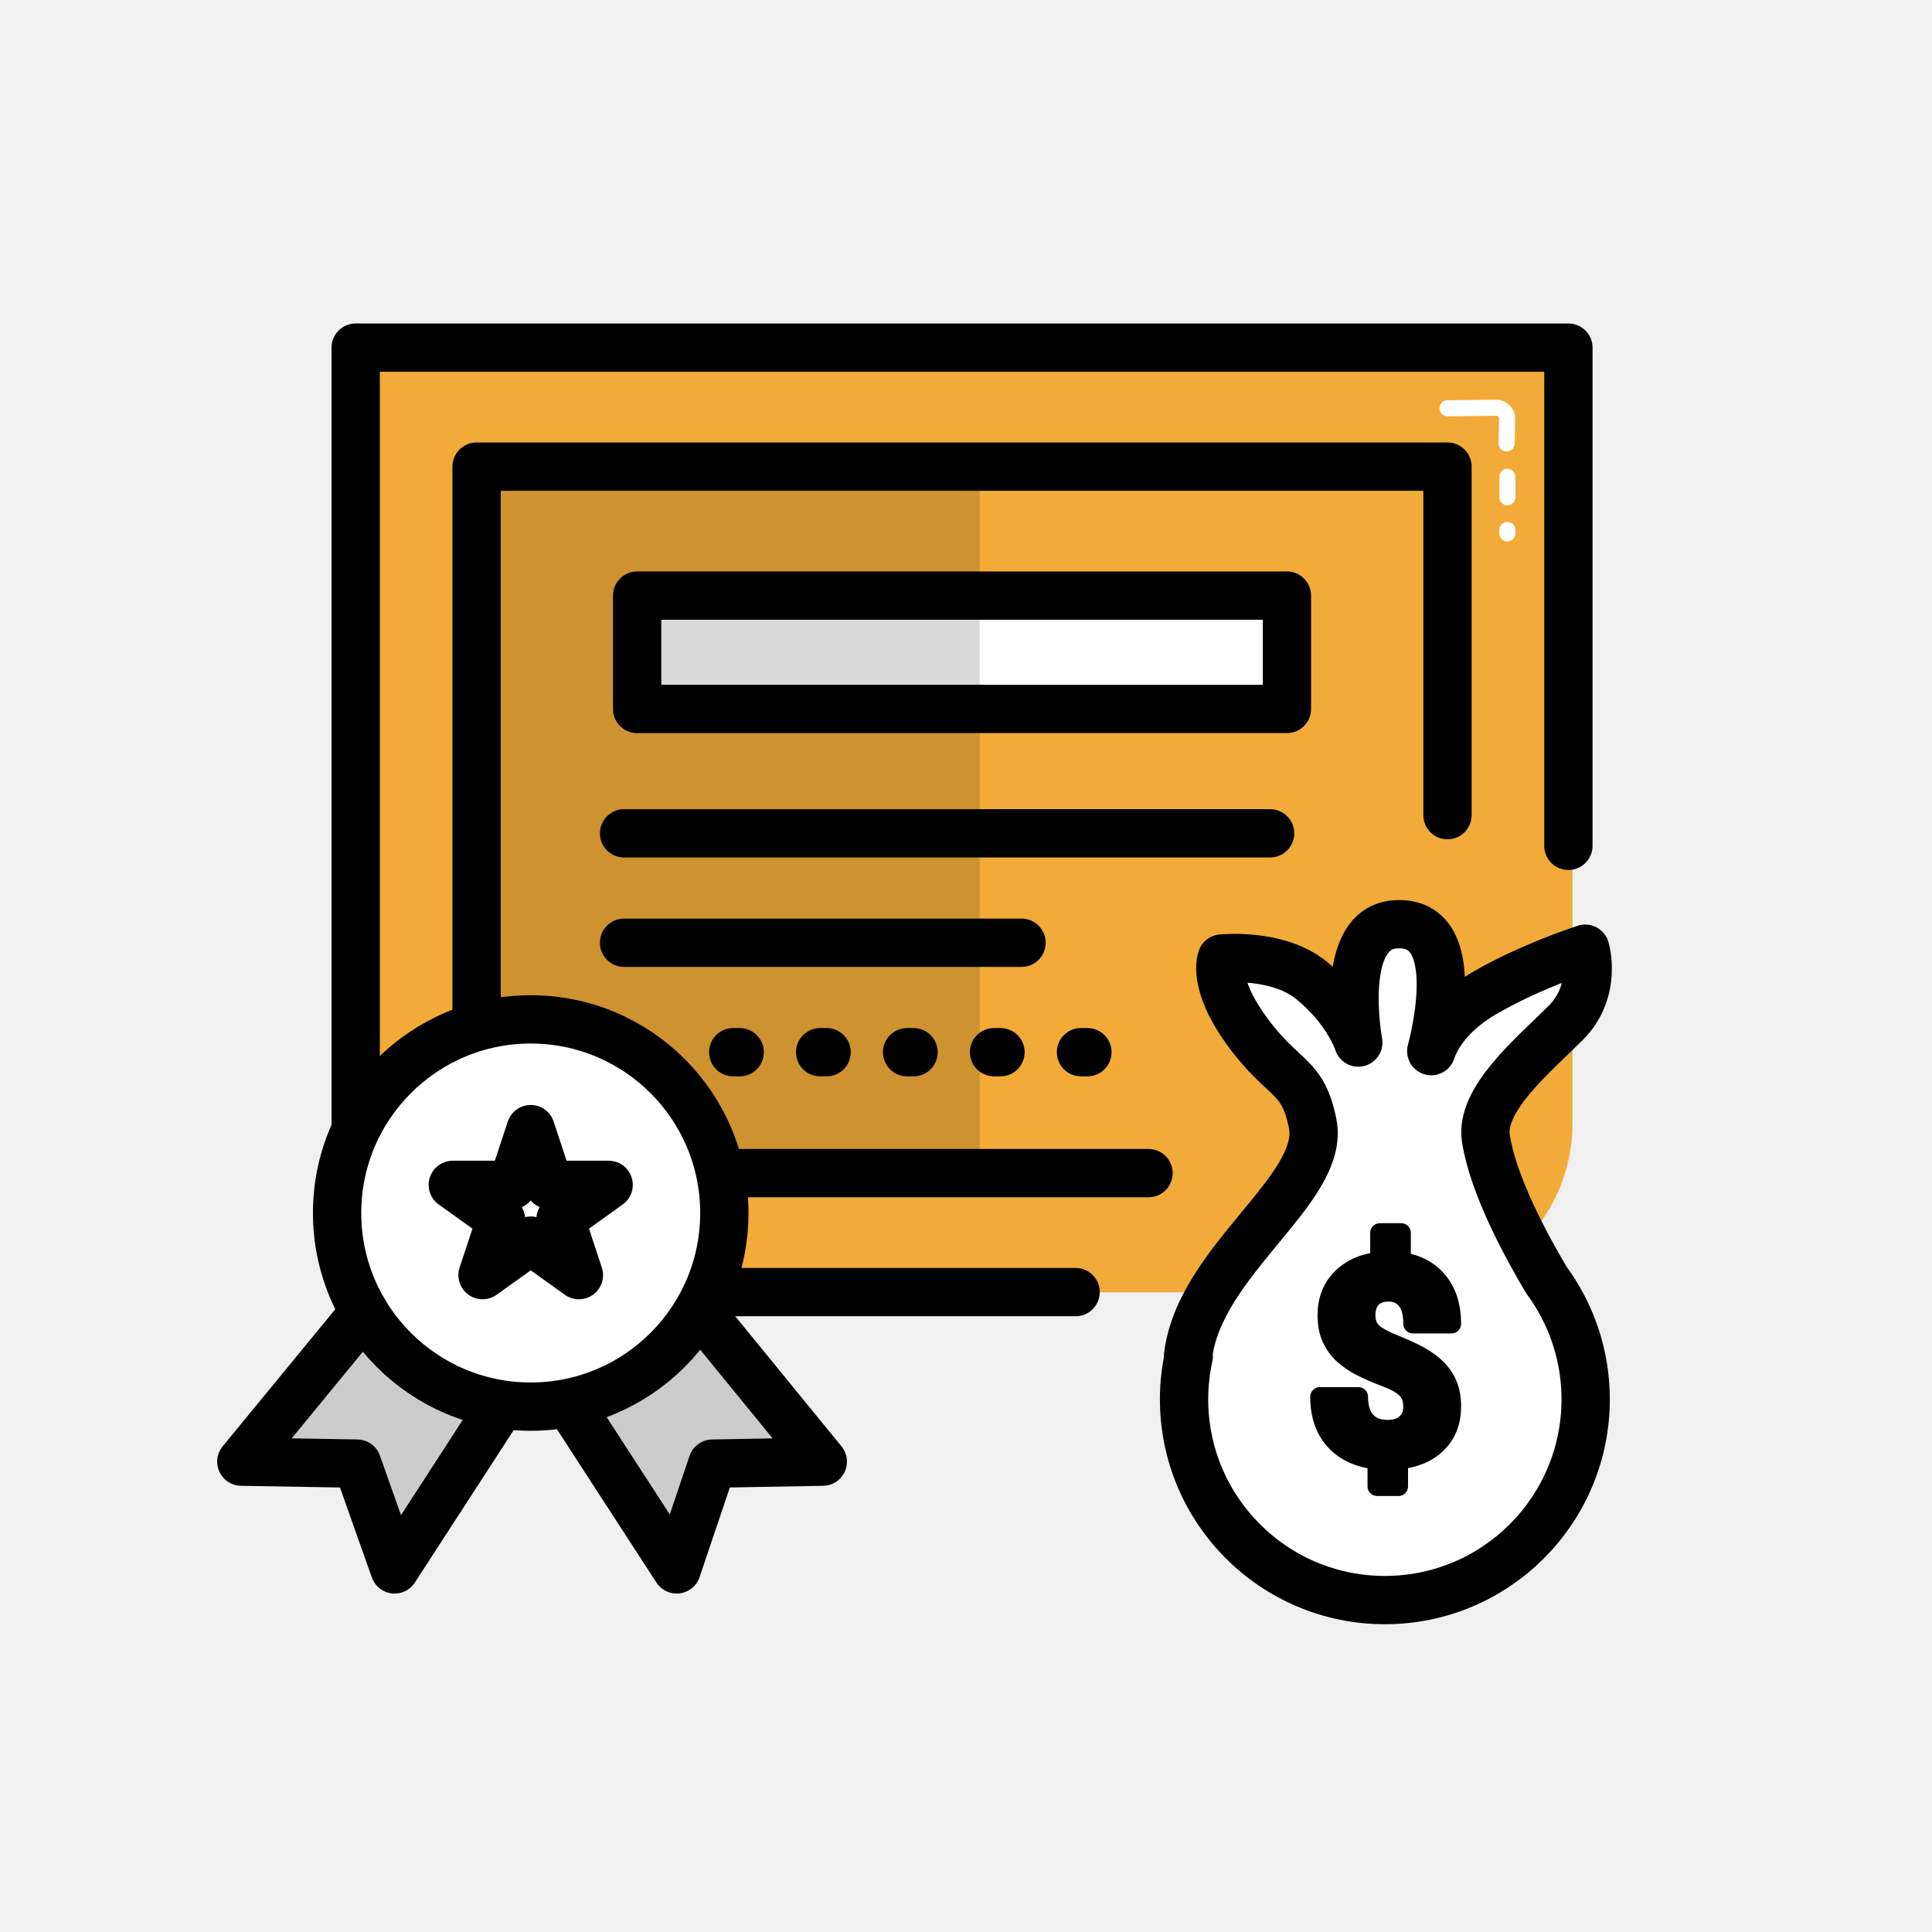
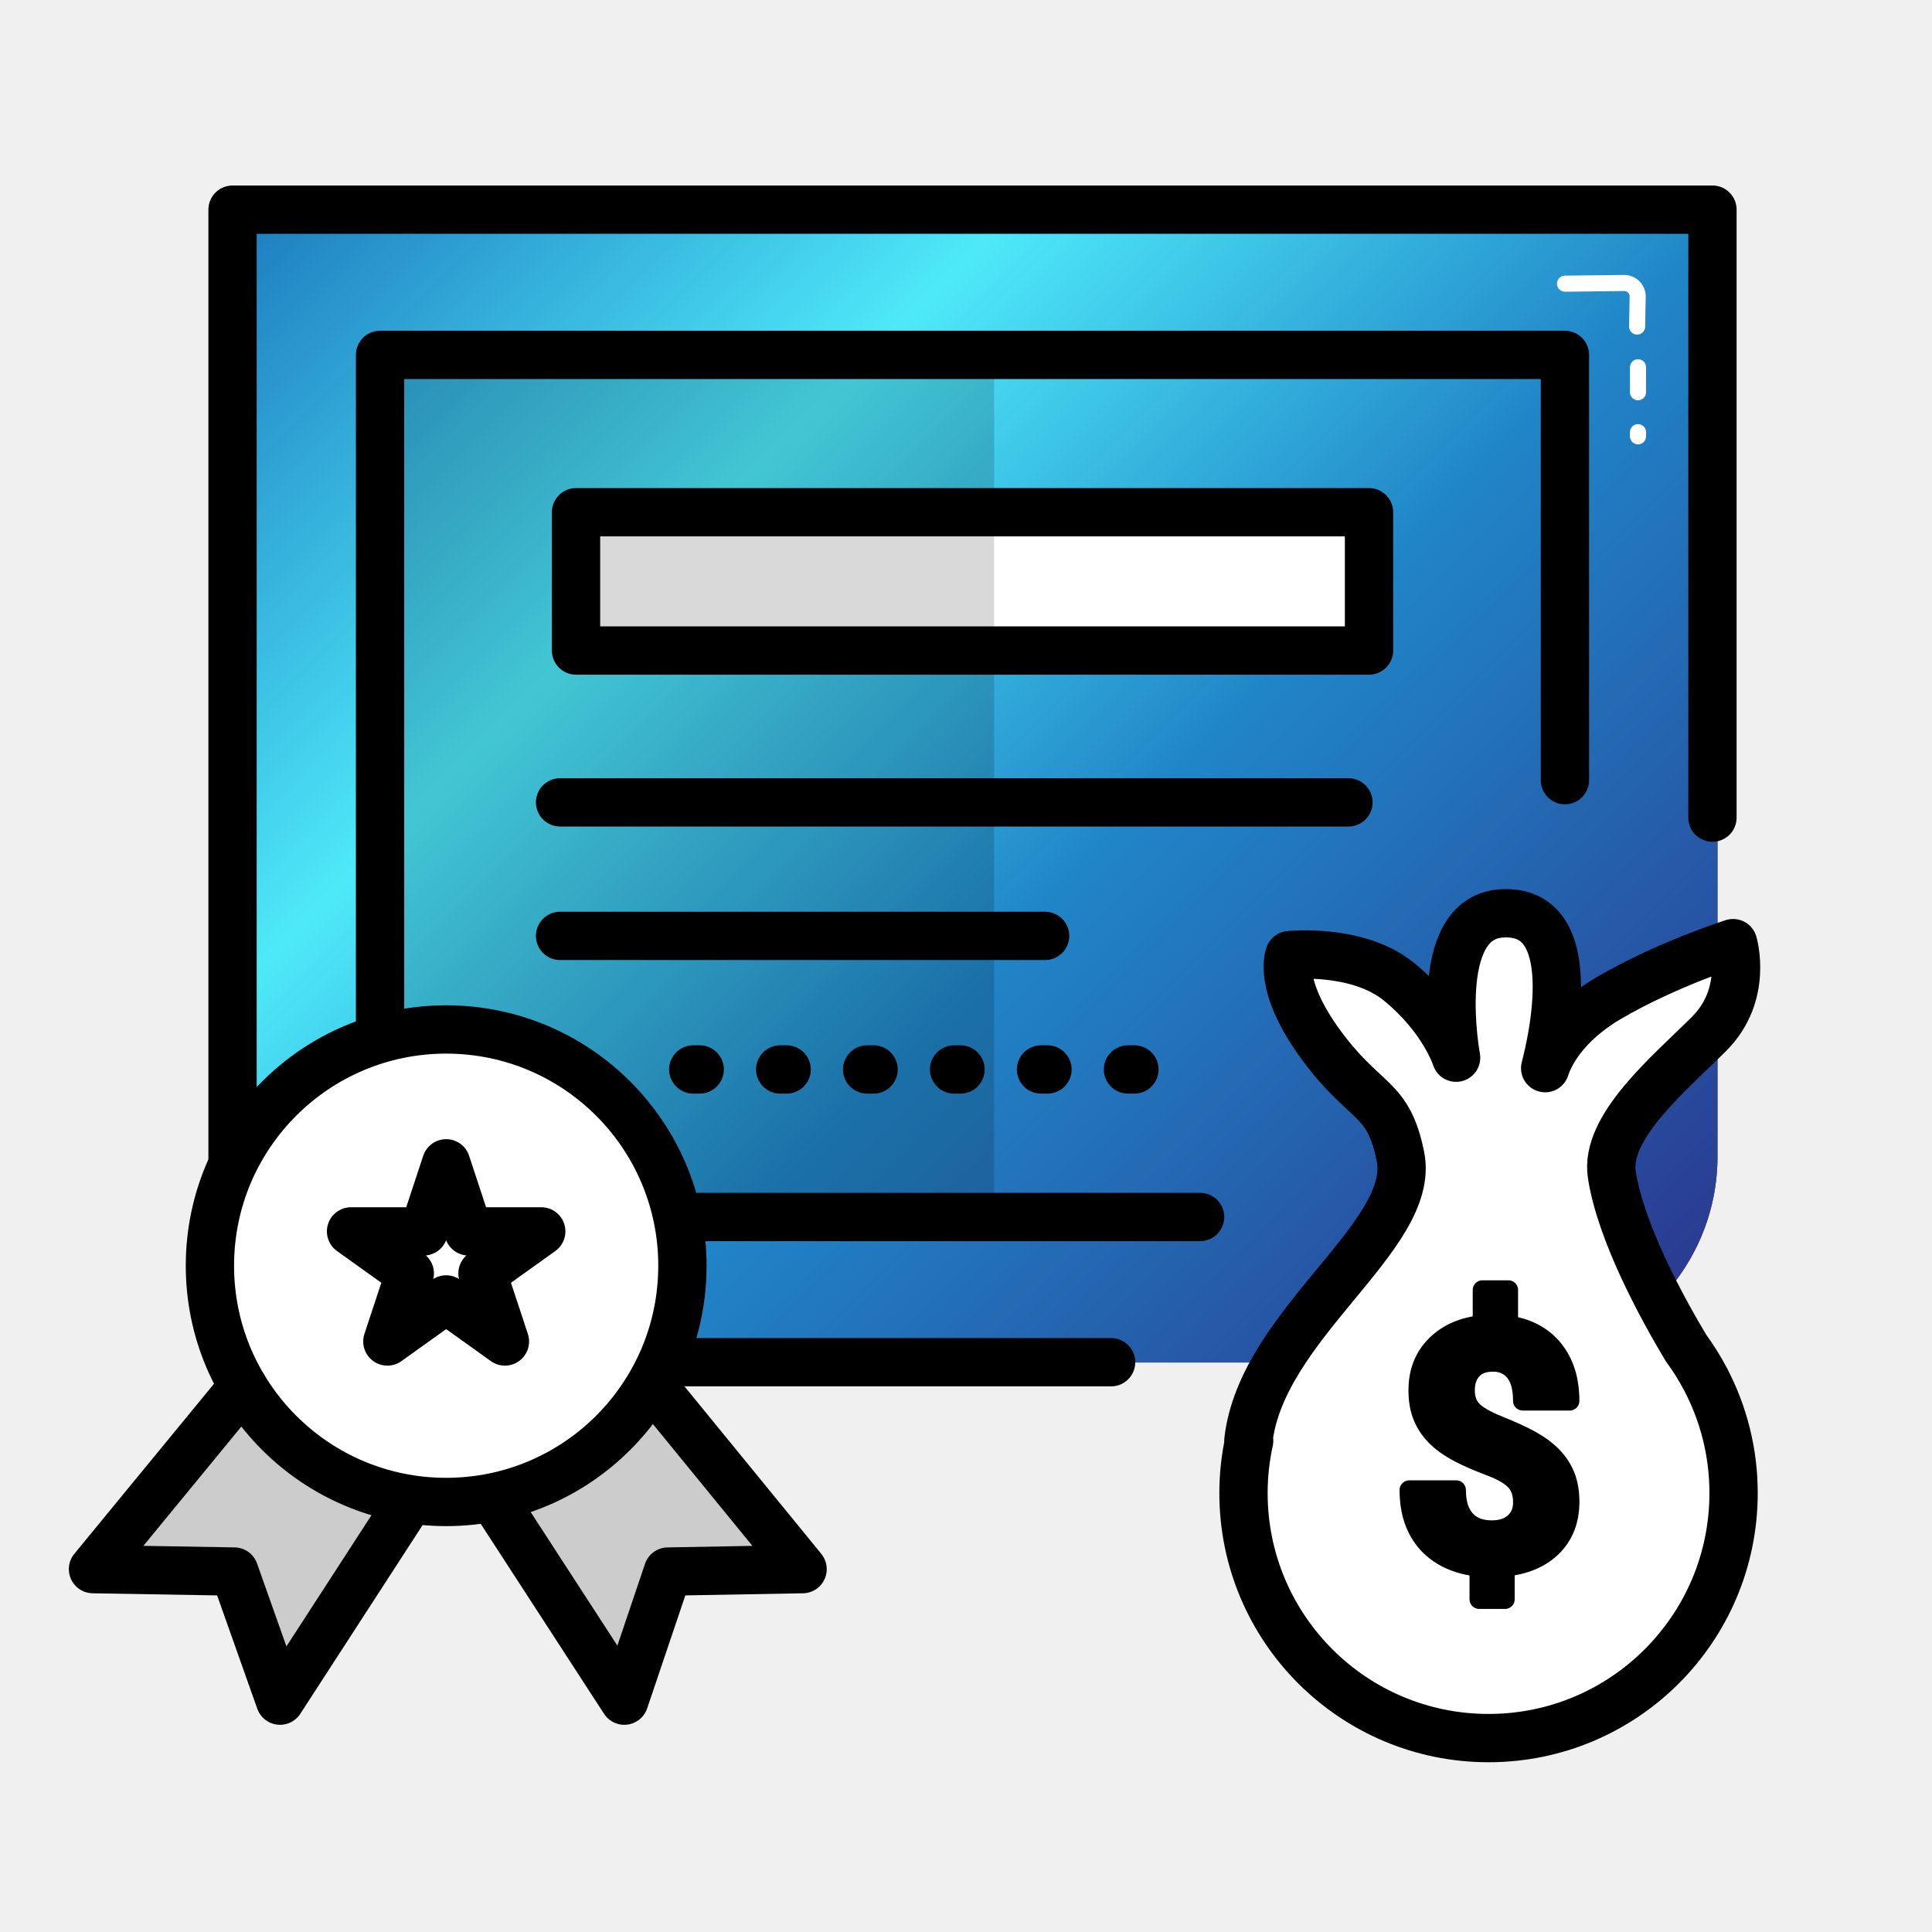
<svg xmlns="http://www.w3.org/2000/svg" viewBox="0 0 600 600">
-   <g id="color">
-     <path d="M111.65,401.35V107.96H488.35v240.92c0,28.98-23.49,52.47-52.47,52.47H111.65Z" style="fill:#f2ab38;" />
+   <defs>
+     <linearGradient id="Unbenannter_Verlauf_21" x1="99.08" y1="39.68" x2="489.21" y2="429.81" gradientUnits="userSpaceOnUse">
+       <stop offset="0" stop-color="#974619" />
+       <stop offset=".08" stop-color="#b26f49" />
+       <stop offset=".18" stop-color="#d7a58a" />
+       <stop offset=".26" stop-color="#efc7b2" />
+       <stop offset=".3" stop-color="#f8d5c2" />
+       <stop offset=".34" stop-color="#e9c3b0" />
+       <stop offset=".47" stop-color="#b98a74" />
+       <stop offset=".57" stop-color="#966049" />
+       <stop offset=".66" stop-color="#81462e" />
+       <stop offset=".71" stop-color="#793d25" />
+       <stop offset="1" stop-color="#6d3119" />
+     </linearGradient>
+     <linearGradient id="Unbenannter_Verlauf_18" x1="99.08" y1="39.68" x2="489.21" y2="429.81" gradientUnits="userSpaceOnUse">
+       <stop offset="0" stop-color="#9a9b9f" />
+       <stop offset=".31" stop-color="#fefefe" />
+       <stop offset=".38" stop-color="#e0e0e1" />
+       <stop offset=".47" stop-color="#c1c1c3" />
+       <stop offset=".54" stop-color="#adaeb0" />
+       <stop offset=".6" stop-color="#a7a8aa" />
+       <stop offset=".72" stop-color="#abacae" />
+       <stop offset=".86" stop-color="#b8b9bb" />
+       <stop offset="1" stop-color="#cdced0" />
+     </linearGradient>
+     <linearGradient id="Neues_Verlaufsfeld_1" x1="99.08" y1="39.68" x2="489.21" y2="429.81" gradientUnits="userSpaceOnUse">
+       <stop offset="0" stop-color="#a36d0a" />
+       <stop offset=".31" stop-color="#f8fb9f" />
+       <stop offset=".6" stop-color="#cf9618" />
+       <stop offset="1" stop-color="#a16705" />
+     </linearGradient>
+     <linearGradient id="Unbenannter_Verlauf_24" x1="99.08" y1="39.68" x2="489.21" y2="429.81" gradientUnits="userSpaceOnUse">
+       <stop offset="0" stop-color="#1d7abf" />
+       <stop offset=".31" stop-color="#4ee9f9" />
+       <stop offset=".6" stop-color="#2085c7" />
+       <stop offset="1" stop-color="#2a3b92" />
+     </linearGradient>
+   </defs>
+   <g id="lvl-1">
+     <path d="m73.66,423.14V65.11h459.72v294c0,35.36-28.67,64.03-64.03,64.03H73.66Z" style="fill:url(#Unbenannter_Verlauf_21);" />
  </g>
-   <g id="Ebene_2">
+   <g id="lvl-2">
+     <path d="m73.66,423.14V65.11h459.72v294c0,35.36-28.67,64.03-64.03,64.03H73.66Z" style="fill:url(#Unbenannter_Verlauf_18);" />
+   </g>
+   <g id="lvl-3">
+     <path d="m73.66,423.14V65.11h459.72v294c0,35.36-28.67,64.03-64.03,64.03H73.66Z" style="fill:url(#Neues_Verlaufsfeld_1);" />
+   </g>
+   <g id="lvl-max">
+     <path d="m73.66,423.14V65.11h459.72v294c0,35.36-28.67,64.03-64.03,64.03H73.66Z" style="fill:url(#Unbenannter_Verlauf_24);" />
+   </g>
+   <g id="icons">
    <g>
-       <polyline points="356.68 364.32 148.01 364.32 148.01 144.92 449.53 144.92 449.53 253.15" style="fill:none; stroke:#000; stroke-linecap:round; stroke-linejoin:round; stroke-width:15px;" />
-       <polyline points="334.04 401.27 110.46 401.27 110.46 107.96 487.08 107.96 487.08 262.68" style="fill:none; stroke:#000; stroke-linecap:round; stroke-linejoin:round; stroke-width:15px;" />
-       <rect x="197.87" y="184.97" width="201.8" height="35.2" style="fill:#fff; stroke:#000; stroke-linecap:round; stroke-linejoin:round; stroke-width:15px;" />
-       <rect x="147.27" y="144.92" width="157" height="219.4" style="opacity:.15;" />
-       <line x1="193.81" y1="258.8" x2="394.44" y2="258.8" style="fill:none; stroke:#000; stroke-linecap:round; stroke-linejoin:round; stroke-width:15px;" />
-       <line x1="227.71" y1="326.77" x2="341.01" y2="326.77" style="fill:none; stroke:#000; stroke-dasharray:0 0 0 0 0 0 2 25 2 25 2 25; stroke-linecap:round; stroke-linejoin:round; stroke-width:15px;" />
-       <line x1="193.81" y1="292.78" x2="317.25" y2="292.78" style="fill:none; stroke:#000; stroke-linecap:round; stroke-linejoin:round; stroke-width:15px;" />
+       <polyline points="372.7 377.95 118.03 377.95 118.03 110.21 486 110.21 486 242.29" style="fill:none; stroke:#000; stroke-linecap:round; stroke-linejoin:round; stroke-width:15px;" />
+       <polyline points="345.06 423.05 72.22 423.05 72.22 65.11 531.82 65.11 531.82 253.92" style="fill:none; stroke:#000; stroke-linecap:round; stroke-linejoin:round; stroke-width:15px;" />
+       <rect x="178.89" y="159.08" width="246.27" height="42.95" style="fill:#fff; stroke:#000; stroke-linecap:round; stroke-linejoin:round; stroke-width:15px;" />
+       <rect x="117.13" y="110.21" width="191.6" height="267.74" style="opacity:.15;" />
+       <line x1="173.94" y1="249.18" x2="418.77" y2="249.18" style="fill:none; stroke:#000; stroke-linecap:round; stroke-linejoin:round; stroke-width:15px;" />
+       <line x1="215.3" y1="332.13" x2="353.56" y2="332.13" style="fill:none; stroke:#000; stroke-dasharray:0 0 0 0 0 0 2 25 2 25 2 25; stroke-linecap:round; stroke-linejoin:round; stroke-width:15px;" />
+       <line x1="173.94" y1="290.65" x2="324.57" y2="290.65" style="fill:none; stroke:#000; stroke-linecap:round; stroke-linejoin:round; stroke-width:15px;" />
      <g>
-         <circle cx="164.82" cy="376.71" r="60.13" style="fill:#fff; stroke:#000; stroke-linecap:round; stroke-linejoin:round; stroke-width:15px;" />
-         <polygon points="164.82 350.66 170.53 367.97 189.02 367.97 174.06 378.68 179.78 396 164.82 385.29 149.86 396 155.58 378.68 140.62 367.97 159.11 367.97 164.82 350.66" style="fill:none; stroke:#000; stroke-linecap:round; stroke-linejoin:round; stroke-width:15px;" />
-         <polyline points="113.13 407.44 74.95 453.93 110.91 454.54 122.55 487.39 155.32 436.84" style="fill:none; stroke:#000; stroke-linecap:round; stroke-linejoin:round; stroke-width:15px;" />
-         <polyline points="217.56 407.44 255.53 453.93 221.25 454.54 210.15 487.39 177.34 436.84" style="fill:none; stroke:#000; stroke-linecap:round; stroke-linejoin:round; stroke-width:15px;" />
-         <polyline points="113.13 407.44 74.95 453.93 110.91 454.54 122.55 487.39 155.32 436.84" style="opacity:.15;" />
-         <polyline points="217.56 407.44 255.53 453.93 221.25 454.54 210.15 487.39 177.34 436.84" style="opacity:.15;" />
+         <circle cx="138.56" cy="393.08" r="73.37" style="fill:#fff; stroke:#000; stroke-linecap:round; stroke-linejoin:round; stroke-width:15px;" />
+         <polygon points="138.56 361.28 145.53 382.42 168.09 382.42 149.84 395.48 156.81 416.61 138.56 403.55 120.3 416.61 127.27 395.48 109.02 382.42 131.58 382.42 138.56 361.28" style="fill:none; stroke:#000; stroke-linecap:round; stroke-linejoin:round; stroke-width:15px;" />
+         <polyline points="75.48 430.58 28.88 487.31 72.76 488.06 86.97 528.15 126.96 466.45" style="fill:none; stroke:#000; stroke-linecap:round; stroke-linejoin:round; stroke-width:15px;" />
+         <polyline points="202.91 430.58 249.25 487.31 207.42 488.06 193.88 528.15 153.83 466.45" style="fill:none; stroke:#000; stroke-linecap:round; stroke-linejoin:round; stroke-width:15px;" />
+         <polyline points="75.48 430.58 28.88 487.31 72.76 488.06 86.97 528.15 126.96 466.45" style="opacity:.15;" />
+         <polyline points="202.91 430.58 249.25 487.31 207.42 488.06 193.88 528.15 153.83 466.45" style="opacity:.15;" />
      </g>
-       <path d="M485.39,405.73s-.02-.03-.06-.09c-1.47-2.81-3.15-5.49-5.02-8.03-6.32-10.58-16.58-29.46-18.85-44.04-1.9-12.2,14.75-25.87,24.77-35.88,10.01-10.01,6.09-23.06,6.09-23.06,0,0-16.92,5.37-31.55,13.92-11.81,6.9-15.35,15.02-16.28,17.89,1.73-6.54,9.79-40.71-11.09-39.38-18.17,1.16-11.57,36.72-11.57,36.72,0,0-3.18-10.1-14.58-19.36-10.54-8.57-27.85-6.74-27.85-6.74,0,0-3.21,7.51,8.05,22.84,11.26,15.33,17.09,12.9,20.21,28.42,4.07,20.28-35.36,42.62-38.7,72.31l.21-.03c-.94,4.3-1.45,8.76-1.45,13.34,0,34.44,27.92,62.36,62.36,62.36s62.36-27.92,62.36-62.36c0-10.41-2.56-20.21-7.07-28.83h.01Z" style="fill:#fff; stroke:#000; stroke-linecap:round; stroke-linejoin:round; stroke-width:15px;" />
-       <path d="M438.79,436.86c0-2.26-.63-4.06-1.88-5.4-1.26-1.34-3.39-2.57-6.4-3.7-3.01-1.13-5.6-2.26-7.78-3.37-2.18-1.12-4.05-2.4-5.61-3.85-1.56-1.45-2.77-3.15-3.64-5.11-.87-1.96-1.3-4.29-1.3-7,0-4.66,1.49-8.49,4.47-11.47,2.98-2.98,6.94-4.72,11.88-5.22v-8.86h6.62v8.98c4.88,.69,8.71,2.73,11.47,6.11,2.76,3.38,4.14,7.76,4.14,13.14h-11.96c0-3.31-.68-5.79-2.05-7.43-1.37-1.64-3.19-2.46-5.48-2.46s-4.02,.64-5.26,1.92c-1.24,1.28-1.86,3.06-1.86,5.32,0,2.1,.61,3.78,1.82,5.05,1.21,1.27,3.47,2.57,6.77,3.89,3.3,1.32,6.01,2.57,8.13,3.75,2.12,1.17,3.92,2.5,5.38,3.97,1.46,1.48,2.58,3.16,3.35,5.05,.77,1.89,1.16,4.09,1.16,6.6,0,4.69-1.46,8.5-4.39,11.42-2.93,2.93-6.95,4.65-12.09,5.17v8.24h-6.58v-8.2c-5.66-.61-10.04-2.61-13.14-6.02-3.1-3.41-4.66-7.94-4.66-13.6h11.96c0,3.28,.78,5.8,2.34,7.55,1.56,1.75,3.8,2.63,6.73,2.63,2.43,0,4.35-.64,5.75-1.92,1.41-1.28,2.11-3.01,2.11-5.19Z" style="stroke:#000; stroke-linecap:round; stroke-linejoin:round; stroke-width:6px;" />
+       <path d="m529.76,428.49s-.02-.04-.07-.11c-1.8-3.43-3.84-6.7-6.12-9.8-7.72-12.91-20.23-35.95-23-53.75-2.32-14.88,18.01-31.56,30.23-43.79,12.22-12.22,7.43-28.14,7.43-28.14,0,0-20.65,6.56-38.5,16.99-14.41,8.42-18.74,18.33-19.87,21.84,2.11-7.98,11.95-49.69-13.53-48.06-22.18,1.41-14.12,44.81-14.12,44.81,0,0-3.88-12.32-17.79-23.63-12.87-10.46-33.98-8.23-33.98-8.23,0,0-3.91,9.17,9.82,27.88,13.74,18.71,20.86,15.74,24.66,34.68,4.97,24.74-43.16,52.01-47.23,88.25l.25-.03c-1.14,5.25-1.76,10.69-1.76,16.28,0,42.03,34.07,76.1,76.1,76.1s76.1-34.07,76.1-76.1c0-12.7-3.13-24.66-8.63-35.19h.02Z" style="fill:#fff; stroke:#000; stroke-linecap:round; stroke-linejoin:round; stroke-width:15px;" />
+       <path d="m472.89,466.48c0-2.76-.77-4.96-2.3-6.59-1.53-1.63-4.13-3.14-7.8-4.52-3.67-1.38-6.84-2.75-9.5-4.12-2.66-1.36-4.94-2.93-6.84-4.7-1.9-1.77-3.38-3.85-4.45-6.24-1.06-2.39-1.59-5.24-1.59-8.54,0-5.69,1.82-10.36,5.46-13.99,3.64-3.64,8.47-5.76,14.5-6.36v-10.81h8.08v10.96c5.96.84,10.62,3.33,13.99,7.45,3.37,4.13,5.05,9.47,5.05,16.04h-14.6c0-4.04-.83-7.06-2.5-9.07-1.67-2-3.9-3.01-6.69-3.01s-4.9.78-6.41,2.35c-1.52,1.57-2.27,3.73-2.27,6.49,0,2.56.74,4.61,2.22,6.16,1.48,1.55,4.23,3.13,8.26,4.75,4.02,1.62,7.33,3.14,9.93,4.57,2.59,1.43,4.78,3.05,6.57,4.85,1.78,1.8,3.15,3.86,4.09,6.16.94,2.31,1.41,4.99,1.41,8.06,0,5.73-1.78,10.37-5.35,13.94-3.57,3.57-8.49,5.67-14.75,6.31v10.05h-8.03v-10c-6.9-.74-12.25-3.19-16.04-7.35-3.79-4.16-5.68-9.69-5.68-16.59h14.6c0,4.01.95,7.08,2.85,9.22,1.9,2.14,4.64,3.21,8.21,3.21,2.96,0,5.3-.78,7.02-2.35,1.72-1.57,2.58-3.68,2.58-6.34Z" style="stroke:#000; stroke-linecap:round; stroke-linejoin:round; stroke-width:6px;" />
    </g>
  </g>
-   <g id="Ebene_4">
+   <g id="highlights">
    <g>
-       <line x1="468.13" y1="148.07" x2="468.13" y2="154.43" style="fill:none; stroke:#fff; stroke-linecap:round; stroke-linejoin:round; stroke-width:5px;" />
-       <path d="M449.55,126.8l15.04-.17c1.92-.02,3.48,1.54,3.45,3.46l-.14,7.62" style="fill:none; stroke:#fff; stroke-linecap:round; stroke-linejoin:round; stroke-width:5px;" />
-       <line x1="468.13" y1="164.59" x2="468.13" y2="165.64" style="fill:none; stroke:#fff; stroke-linecap:round; stroke-linejoin:round; stroke-width:5px;" />
+       <line x1="508.7" y1="114.06" x2="508.7" y2="121.81" style="fill:none; stroke:#fff; stroke-linecap:round; stroke-linejoin:round; stroke-width:5px;" />
+       <path d="m486.03,88.1l18.35-.21c2.34-.03,4.24,1.88,4.21,4.22l-.17,9.3" style="fill:none; stroke:#fff; stroke-linecap:round; stroke-linejoin:round; stroke-width:5px;" />
+       <line x1="508.7" y1="134.21" x2="508.7" y2="135.5" style="fill:none; stroke:#fff; stroke-linecap:round; stroke-linejoin:round; stroke-width:5px;" />
    </g>
  </g>
</svg>
